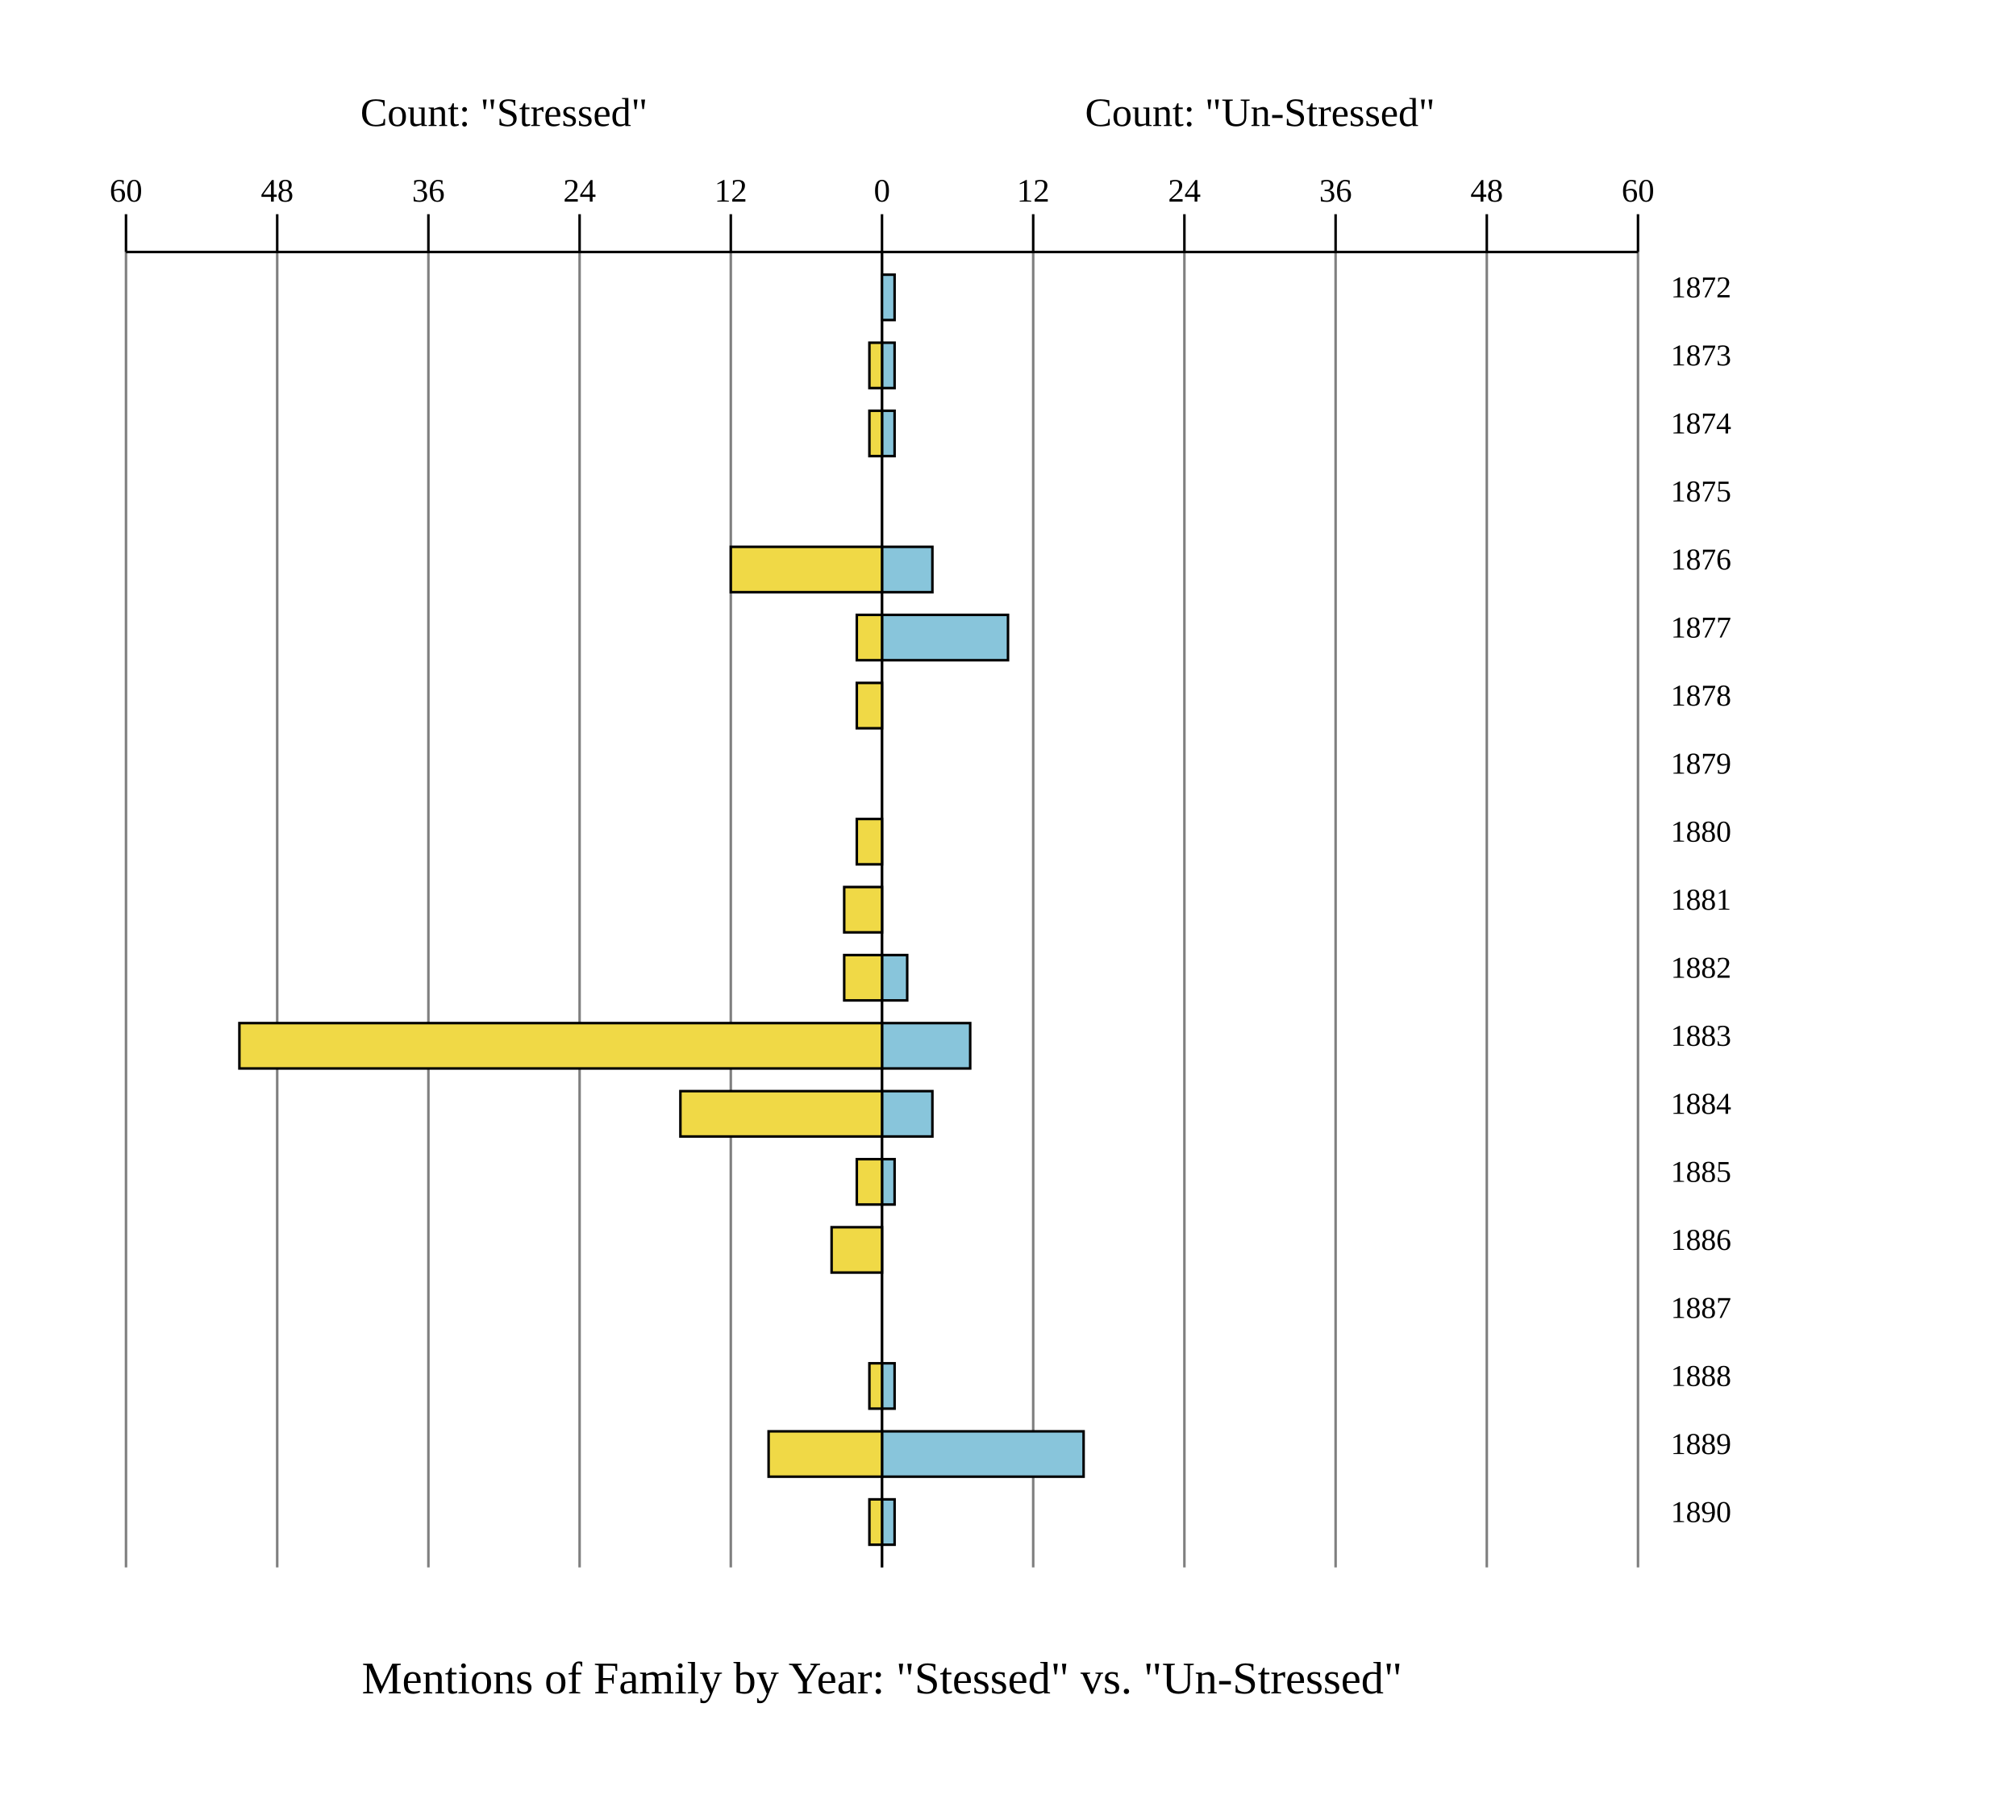
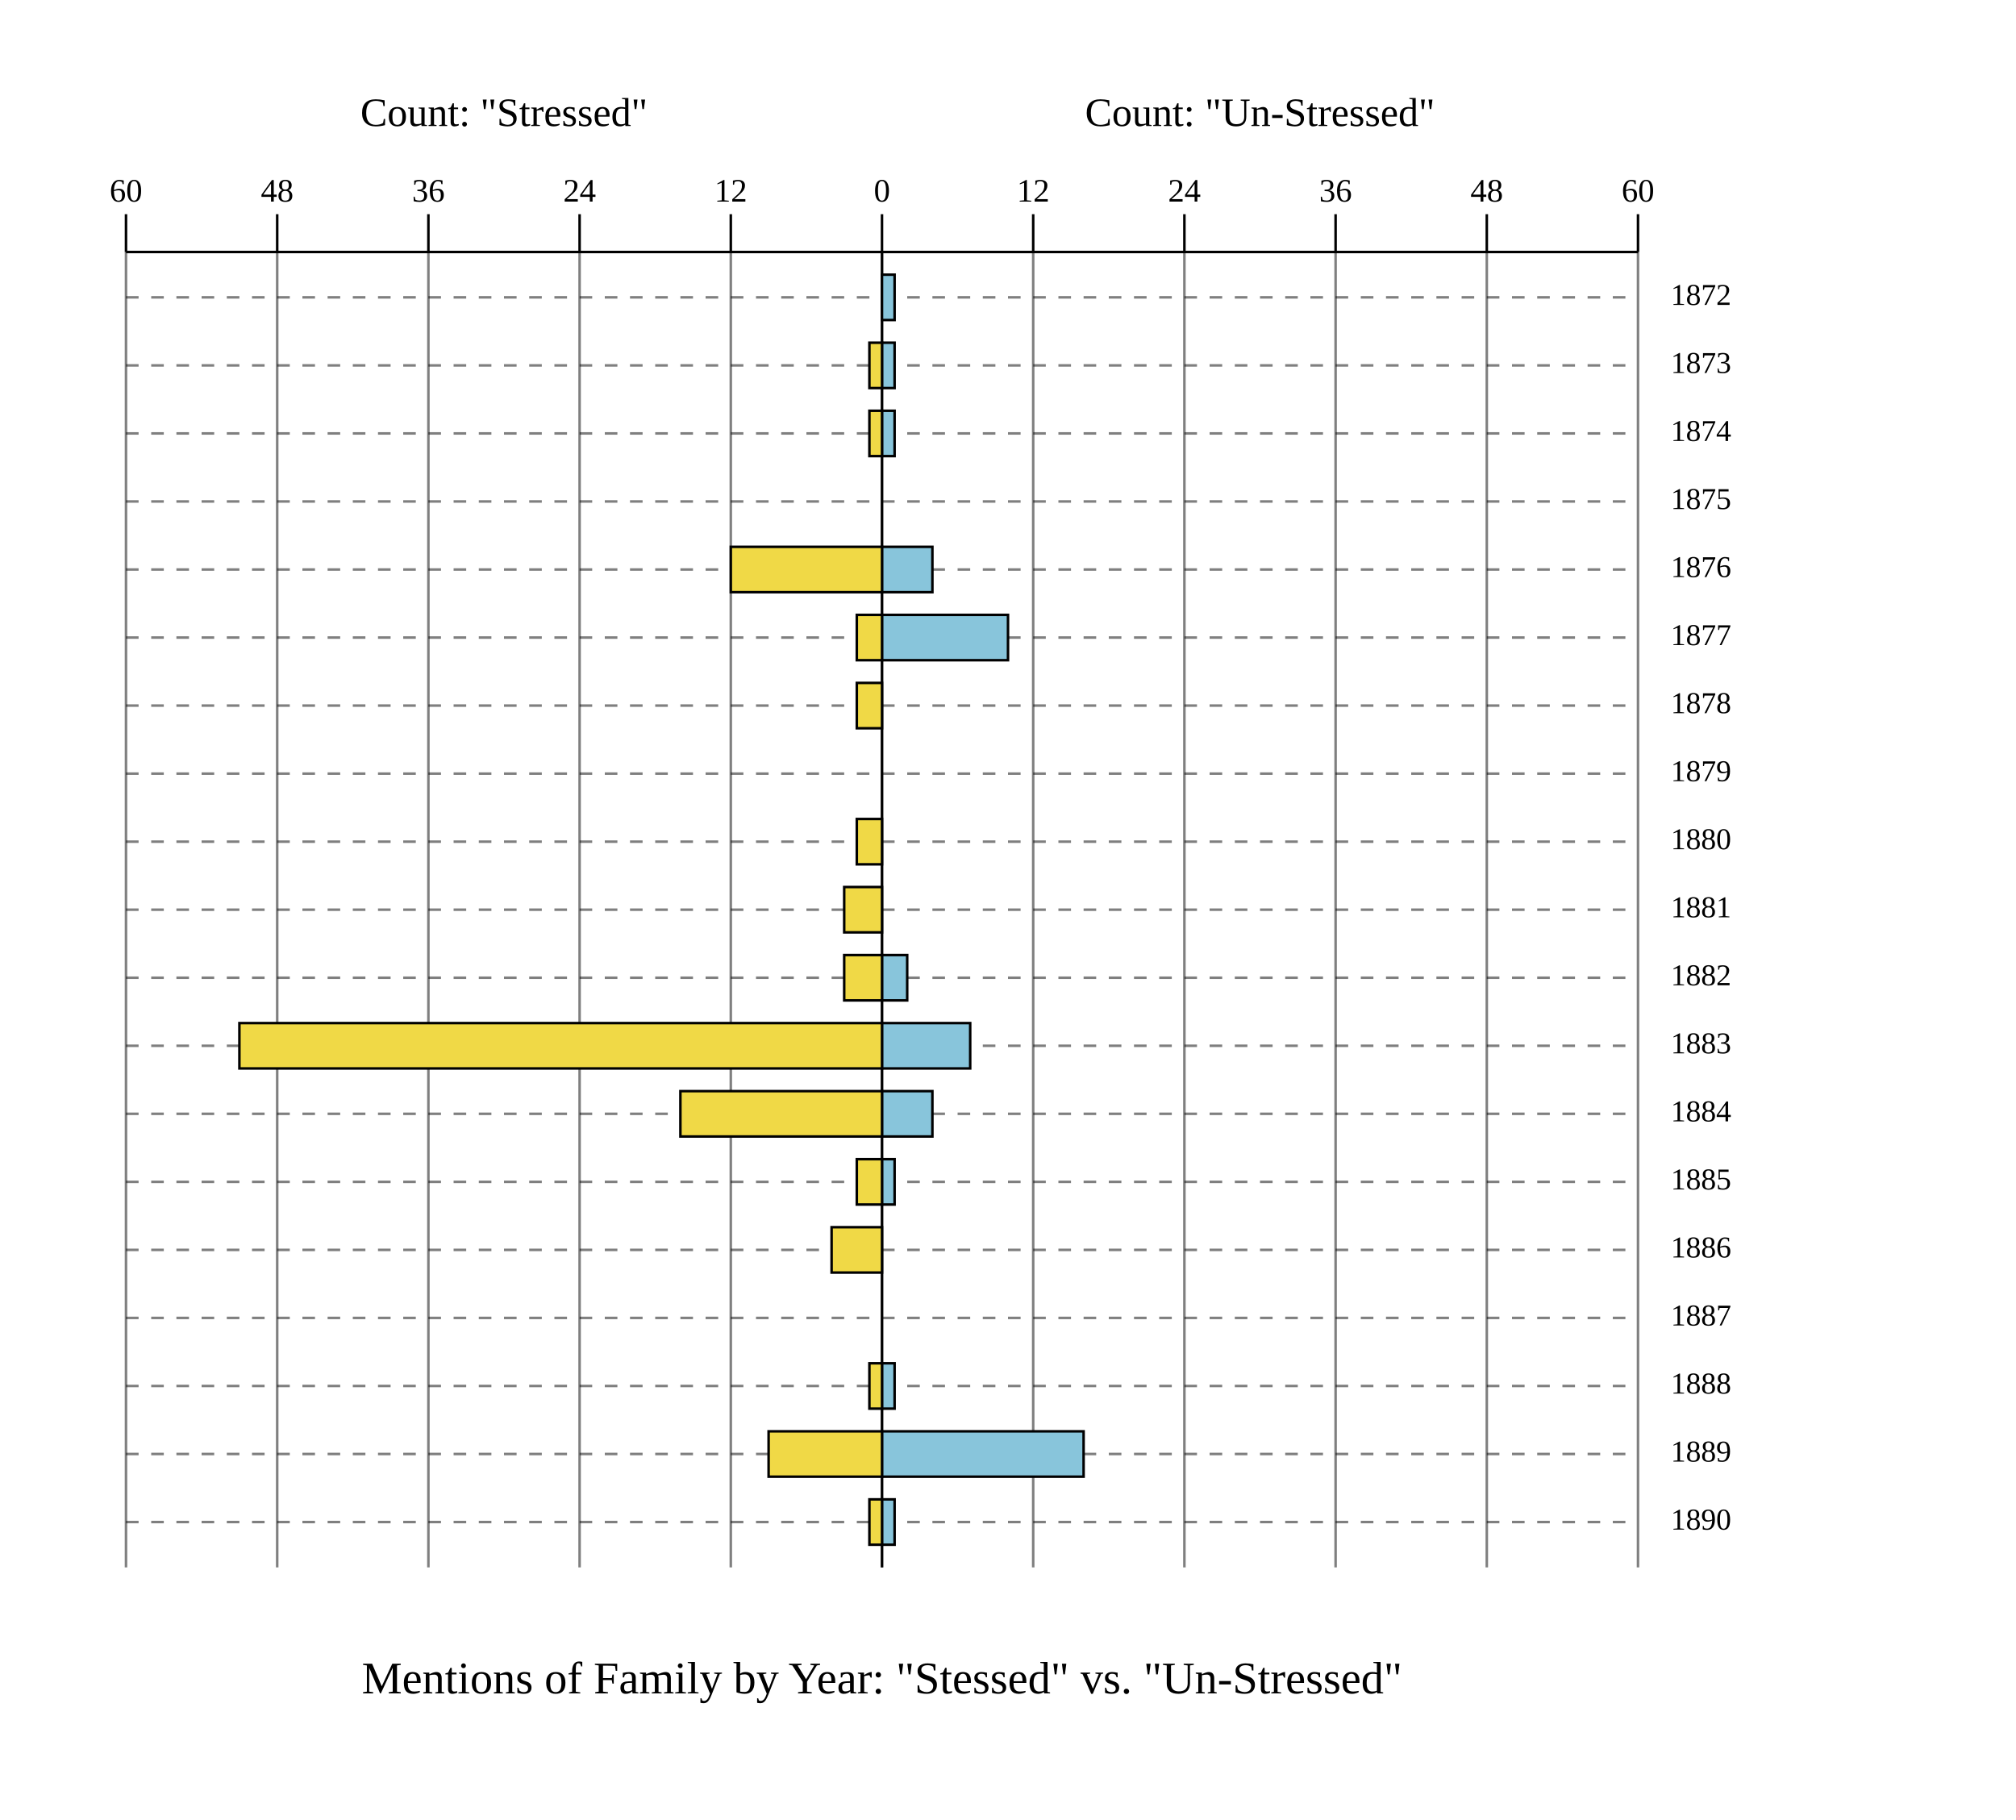
<svg xmlns="http://www.w3.org/2000/svg" height="722" width="800">
  <g transform="translate(350, 100)">
    <line x1="-300" x2="300" y1="0" y2="0" stroke="black" />
    <line x1="0" x2="0" y1="0" y2="522" stroke="black" />
    <text x="150" y="-50" font-size="16" text-anchor="middle" font-weight="300">Count: "Un-Stressed"</text>
    <text x="-150" y="-50" font-size="16" text-anchor="middle" font-weight="300">Count: "Stressed"</text>
    <text x="0" y="572" font-size="18" text-anchor="middle" font-weight="300">Mentions of Family by Year: "Stessed" vs. "Un-Stressed"</text>
    <text y="-20" x="0" font-size="13" text-anchor="middle">0</text>
    <line y1="-15" y2="0" x1="0" x2="0" stroke="black" />
    <line y1="0" y2="522" x1="0" x2="0" stroke="black" opacity=".5" />
    <text y="-20" x="60" font-size="13" text-anchor="middle">12</text>
    <line y1="-15" y2="0" x1="60" x2="60" stroke="black" />
    <line y1="0" y2="522" x1="60" x2="60" stroke="black" opacity=".5" />
    <text y="-20" x="120" font-size="13" text-anchor="middle">24</text>
    <line y1="-15" y2="0" x1="120" x2="120" stroke="black" />
    <line y1="0" y2="522" x1="120" x2="120" stroke="black" opacity=".5" />
    <text y="-20" x="180" font-size="13" text-anchor="middle">36</text>
    <line y1="-15" y2="0" x1="180" x2="180" stroke="black" />
    <line y1="0" y2="522" x1="180" x2="180" stroke="black" opacity=".5" />
    <text y="-20" x="240" font-size="13" text-anchor="middle">48</text>
    <line y1="-15" y2="0" x1="240" x2="240" stroke="black" />
    <line y1="0" y2="522" x1="240" x2="240" stroke="black" opacity=".5" />
    <text y="-20" x="300" font-size="13" text-anchor="middle">60</text>
    <line y1="-15" y2="0" x1="300" x2="300" stroke="black" />
    <line y1="0" y2="522" x1="300" x2="300" stroke="black" opacity=".5" />
    <text y="-20" x="-300" font-size="13" text-anchor="middle">60</text>
    <line y1="-15" y2="0" x1="-300" x2="-300" stroke="black" />
    <line y1="0" y2="522" x1="-300" x2="-300" stroke="black" opacity=".5" />
    <text y="-20" x="-240" font-size="13" text-anchor="middle">48</text>
    <line y1="-15" y2="0" x1="-240" x2="-240" stroke="black" />
    <line y1="0" y2="522" x1="-240" x2="-240" stroke="black" opacity=".5" />
    <text y="-20" x="-180" font-size="13" text-anchor="middle">36</text>
    <line y1="-15" y2="0" x1="-180" x2="-180" stroke="black" />
    <line y1="0" y2="522" x1="-180" x2="-180" stroke="black" opacity=".5" />
    <text y="-20" x="-120" font-size="13" text-anchor="middle">24</text>
    <line y1="-15" y2="0" x1="-120" x2="-120" stroke="black" />
    <line y1="0" y2="522" x1="-120" x2="-120" stroke="black" opacity=".5" />
    <text y="-20" x="-60" font-size="13" text-anchor="middle">12</text>
    <line y1="-15" y2="0" x1="-60" x2="-60" stroke="black" />
    <line y1="0" y2="522" x1="-60" x2="-60" stroke="black" opacity=".5" />
+     <line x1="-300" x2="300" y1="18" y2="18" stroke="black" opacity=".5" stroke-dasharray="5,5" />
    <rect x="0" width="5" y="9" height="18" fill="#88c5db" stroke-width="1" stroke="black" />
-     <text x="325" y="18" text-anchor="middle" font-size="12">1872</text>
+     <text x="325" y="21" text-anchor="middle" font-size="12">1872</text>
+     <line x1="-300" x2="300" y1="45" y2="45" stroke="black" opacity=".5" stroke-dasharray="5,5" />
    <rect x="0" width="5" y="36" height="18" fill="#88c5db" stroke-width="1" stroke="black" />
-     <text x="325" y="45" text-anchor="middle" font-size="12">1873</text>
+     <text x="325" y="48" text-anchor="middle" font-size="12">1873</text>
+     <line x1="-300" x2="300" y1="72" y2="72" stroke="black" opacity=".5" stroke-dasharray="5,5" />
    <rect x="0" width="5" y="63" height="18" fill="#88c5db" stroke-width="1" stroke="black" />
-     <text x="325" y="72" text-anchor="middle" font-size="12">1874</text>
+     <text x="325" y="75" text-anchor="middle" font-size="12">1874</text>
+     <line x1="-300" x2="300" y1="99" y2="99" stroke="black" opacity=".5" stroke-dasharray="5,5" />
    <rect x="0" width="0" y="90" height="18" fill="#88c5db" stroke-width="1" stroke="black" />
-     <text x="325" y="99" text-anchor="middle" font-size="12">1875</text>
+     <text x="325" y="102" text-anchor="middle" font-size="12">1875</text>
+     <line x1="-300" x2="300" y1="126" y2="126" stroke="black" opacity=".5" stroke-dasharray="5,5" />
    <rect x="0" width="20" y="117" height="18" fill="#88c5db" stroke-width="1" stroke="black" />
-     <text x="325" y="126" text-anchor="middle" font-size="12">1876</text>
+     <text x="325" y="129" text-anchor="middle" font-size="12">1876</text>
+     <line x1="-300" x2="300" y1="153" y2="153" stroke="black" opacity=".5" stroke-dasharray="5,5" />
    <rect x="0" width="50" y="144" height="18" fill="#88c5db" stroke-width="1" stroke="black" />
-     <text x="325" y="153" text-anchor="middle" font-size="12">1877</text>
+     <text x="325" y="156" text-anchor="middle" font-size="12">1877</text>
+     <line x1="-300" x2="300" y1="180" y2="180" stroke="black" opacity=".5" stroke-dasharray="5,5" />
    <rect x="0" width="0" y="171" height="18" fill="#88c5db" stroke-width="1" stroke="black" />
-     <text x="325" y="180" text-anchor="middle" font-size="12">1878</text>
+     <text x="325" y="183" text-anchor="middle" font-size="12">1878</text>
+     <line x1="-300" x2="300" y1="207" y2="207" stroke="black" opacity=".5" stroke-dasharray="5,5" />
    <rect x="0" width="0" y="198" height="18" fill="#88c5db" stroke-width="1" stroke="black" />
-     <text x="325" y="207" text-anchor="middle" font-size="12">1879</text>
+     <text x="325" y="210" text-anchor="middle" font-size="12">1879</text>
+     <line x1="-300" x2="300" y1="234" y2="234" stroke="black" opacity=".5" stroke-dasharray="5,5" />
    <rect x="0" width="0" y="225" height="18" fill="#88c5db" stroke-width="1" stroke="black" />
-     <text x="325" y="234" text-anchor="middle" font-size="12">1880</text>
+     <text x="325" y="237" text-anchor="middle" font-size="12">1880</text>
+     <line x1="-300" x2="300" y1="261" y2="261" stroke="black" opacity=".5" stroke-dasharray="5,5" />
    <rect x="0" width="0" y="252" height="18" fill="#88c5db" stroke-width="1" stroke="black" />
-     <text x="325" y="261" text-anchor="middle" font-size="12">1881</text>
+     <text x="325" y="264" text-anchor="middle" font-size="12">1881</text>
+     <line x1="-300" x2="300" y1="288" y2="288" stroke="black" opacity=".5" stroke-dasharray="5,5" />
    <rect x="0" width="10" y="279" height="18" fill="#88c5db" stroke-width="1" stroke="black" />
-     <text x="325" y="288" text-anchor="middle" font-size="12">1882</text>
+     <text x="325" y="291" text-anchor="middle" font-size="12">1882</text>
+     <line x1="-300" x2="300" y1="315" y2="315" stroke="black" opacity=".5" stroke-dasharray="5,5" />
    <rect x="0" width="35" y="306" height="18" fill="#88c5db" stroke-width="1" stroke="black" />
-     <text x="325" y="315" text-anchor="middle" font-size="12">1883</text>
+     <text x="325" y="318" text-anchor="middle" font-size="12">1883</text>
+     <line x1="-300" x2="300" y1="342" y2="342" stroke="black" opacity=".5" stroke-dasharray="5,5" />
    <rect x="0" width="20" y="333" height="18" fill="#88c5db" stroke-width="1" stroke="black" />
-     <text x="325" y="342" text-anchor="middle" font-size="12">1884</text>
+     <text x="325" y="345" text-anchor="middle" font-size="12">1884</text>
+     <line x1="-300" x2="300" y1="369" y2="369" stroke="black" opacity=".5" stroke-dasharray="5,5" />
    <rect x="0" width="5" y="360" height="18" fill="#88c5db" stroke-width="1" stroke="black" />
-     <text x="325" y="369" text-anchor="middle" font-size="12">1885</text>
+     <text x="325" y="372" text-anchor="middle" font-size="12">1885</text>
+     <line x1="-300" x2="300" y1="396" y2="396" stroke="black" opacity=".5" stroke-dasharray="5,5" />
    <rect x="0" width="0" y="387" height="18" fill="#88c5db" stroke-width="1" stroke="black" />
-     <text x="325" y="396" text-anchor="middle" font-size="12">1886</text>
+     <text x="325" y="399" text-anchor="middle" font-size="12">1886</text>
+     <line x1="-300" x2="300" y1="423" y2="423" stroke="black" opacity=".5" stroke-dasharray="5,5" />
    <rect x="0" width="0" y="414" height="18" fill="#88c5db" stroke-width="1" stroke="black" />
-     <text x="325" y="423" text-anchor="middle" font-size="12">1887</text>
+     <text x="325" y="426" text-anchor="middle" font-size="12">1887</text>
+     <line x1="-300" x2="300" y1="450" y2="450" stroke="black" opacity=".5" stroke-dasharray="5,5" />
    <rect x="0" width="5" y="441" height="18" fill="#88c5db" stroke-width="1" stroke="black" />
-     <text x="325" y="450" text-anchor="middle" font-size="12">1888</text>
+     <text x="325" y="453" text-anchor="middle" font-size="12">1888</text>
+     <line x1="-300" x2="300" y1="477" y2="477" stroke="black" opacity=".5" stroke-dasharray="5,5" />
    <rect x="0" width="80" y="468" height="18" fill="#88c5db" stroke-width="1" stroke="black" />
-     <text x="325" y="477" text-anchor="middle" font-size="12">1889</text>
+     <text x="325" y="480" text-anchor="middle" font-size="12">1889</text>
+     <line x1="-300" x2="300" y1="504" y2="504" stroke="black" opacity=".5" stroke-dasharray="5,5" />
    <rect x="0" width="5" y="495" height="18" fill="#88c5db" stroke-width="1" stroke="black" />
-     <text x="325" y="504" text-anchor="middle" font-size="12">1890</text>
+     <text x="325" y="507" text-anchor="middle" font-size="12">1890</text>
    <rect x="-0" width="0" y="9" height="18" fill="#f0d946" stroke-width="1" stroke="black" />
    <rect x="-5" width="5" y="36" height="18" fill="#f0d946" stroke-width="1" stroke="black" />
    <rect x="-5" width="5" y="63" height="18" fill="#f0d946" stroke-width="1" stroke="black" />
    <rect x="-0" width="0" y="90" height="18" fill="#f0d946" stroke-width="1" stroke="black" />
    <rect x="-60" width="60" y="117" height="18" fill="#f0d946" stroke-width="1" stroke="black" />
    <rect x="-10" width="10" y="144" height="18" fill="#f0d946" stroke-width="1" stroke="black" />
    <rect x="-10" width="10" y="171" height="18" fill="#f0d946" stroke-width="1" stroke="black" />
    <rect x="-0" width="0" y="198" height="18" fill="#f0d946" stroke-width="1" stroke="black" />
    <rect x="-10" width="10" y="225" height="18" fill="#f0d946" stroke-width="1" stroke="black" />
    <rect x="-15" width="15" y="252" height="18" fill="#f0d946" stroke-width="1" stroke="black" />
    <rect x="-15" width="15" y="279" height="18" fill="#f0d946" stroke-width="1" stroke="black" />
    <rect x="-255" width="255" y="306" height="18" fill="#f0d946" stroke-width="1" stroke="black" />
    <rect x="-80" width="80" y="333" height="18" fill="#f0d946" stroke-width="1" stroke="black" />
    <rect x="-10" width="10" y="360" height="18" fill="#f0d946" stroke-width="1" stroke="black" />
    <rect x="-20" width="20" y="387" height="18" fill="#f0d946" stroke-width="1" stroke="black" />
    <rect x="-0" width="0" y="414" height="18" fill="#f0d946" stroke-width="1" stroke="black" />
    <rect x="-5" width="5" y="441" height="18" fill="#f0d946" stroke-width="1" stroke="black" />
    <rect x="-45" width="45" y="468" height="18" fill="#f0d946" stroke-width="1" stroke="black" />
    <rect x="-5" width="5" y="495" height="18" fill="#f0d946" stroke-width="1" stroke="black" />
  </g>
</svg>
